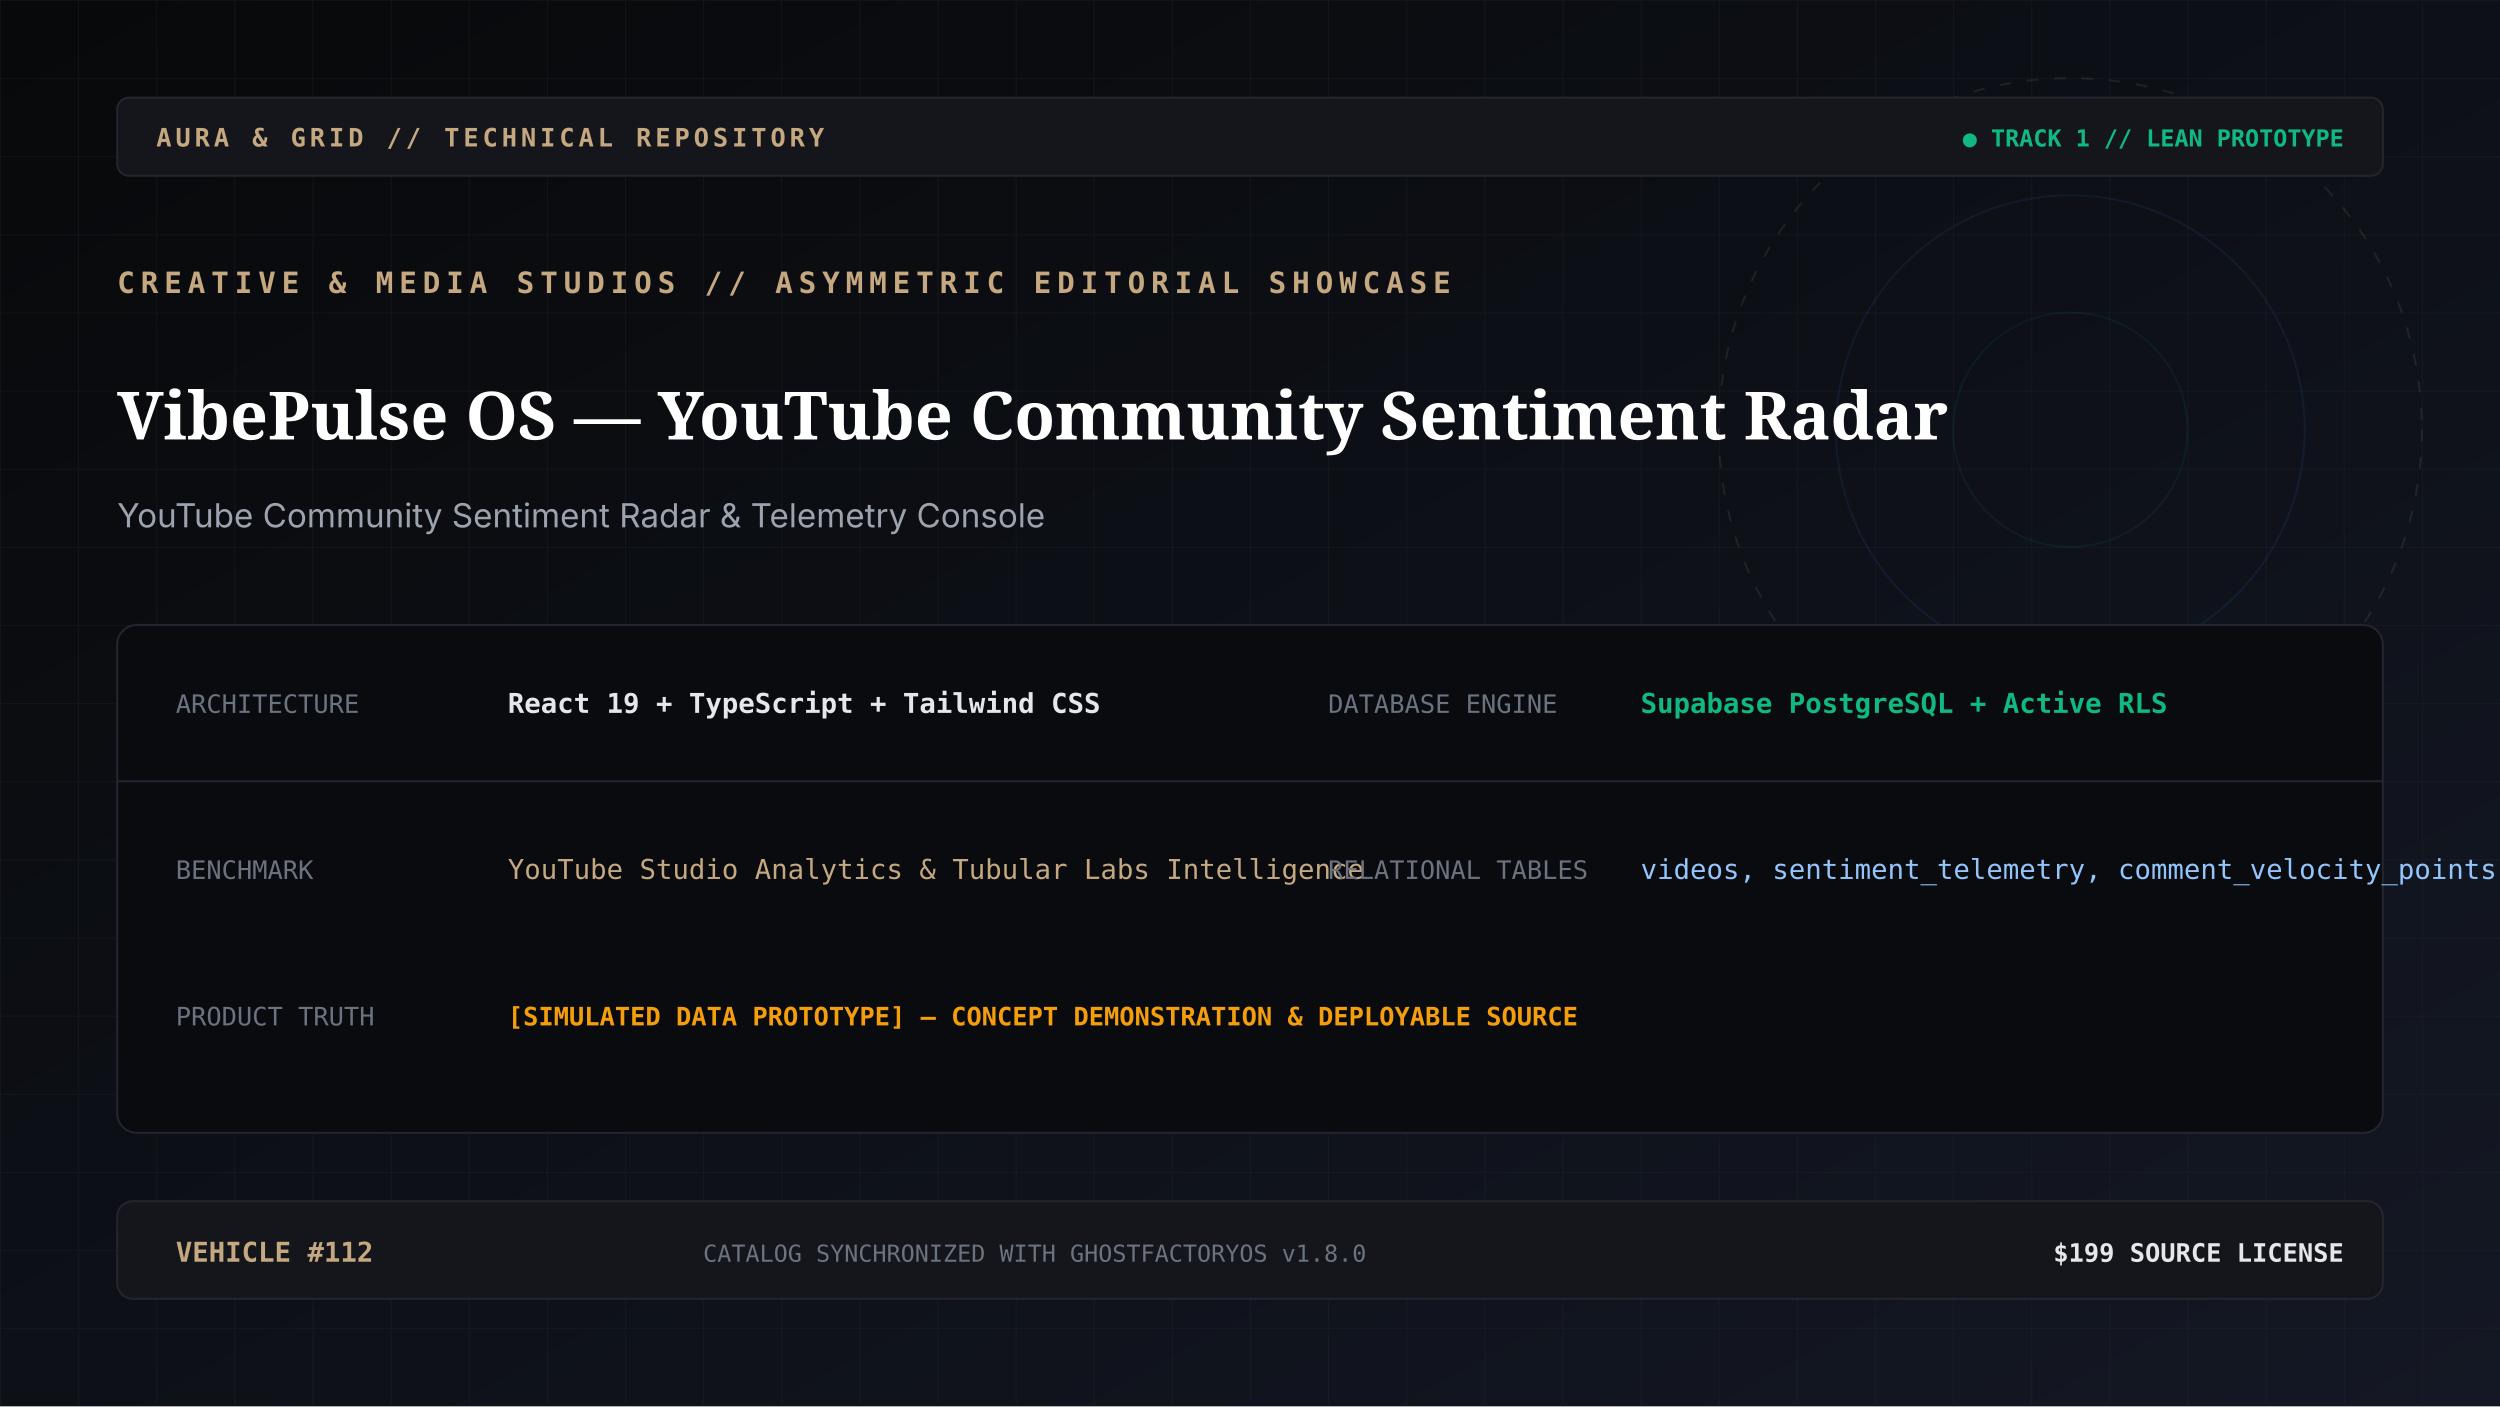
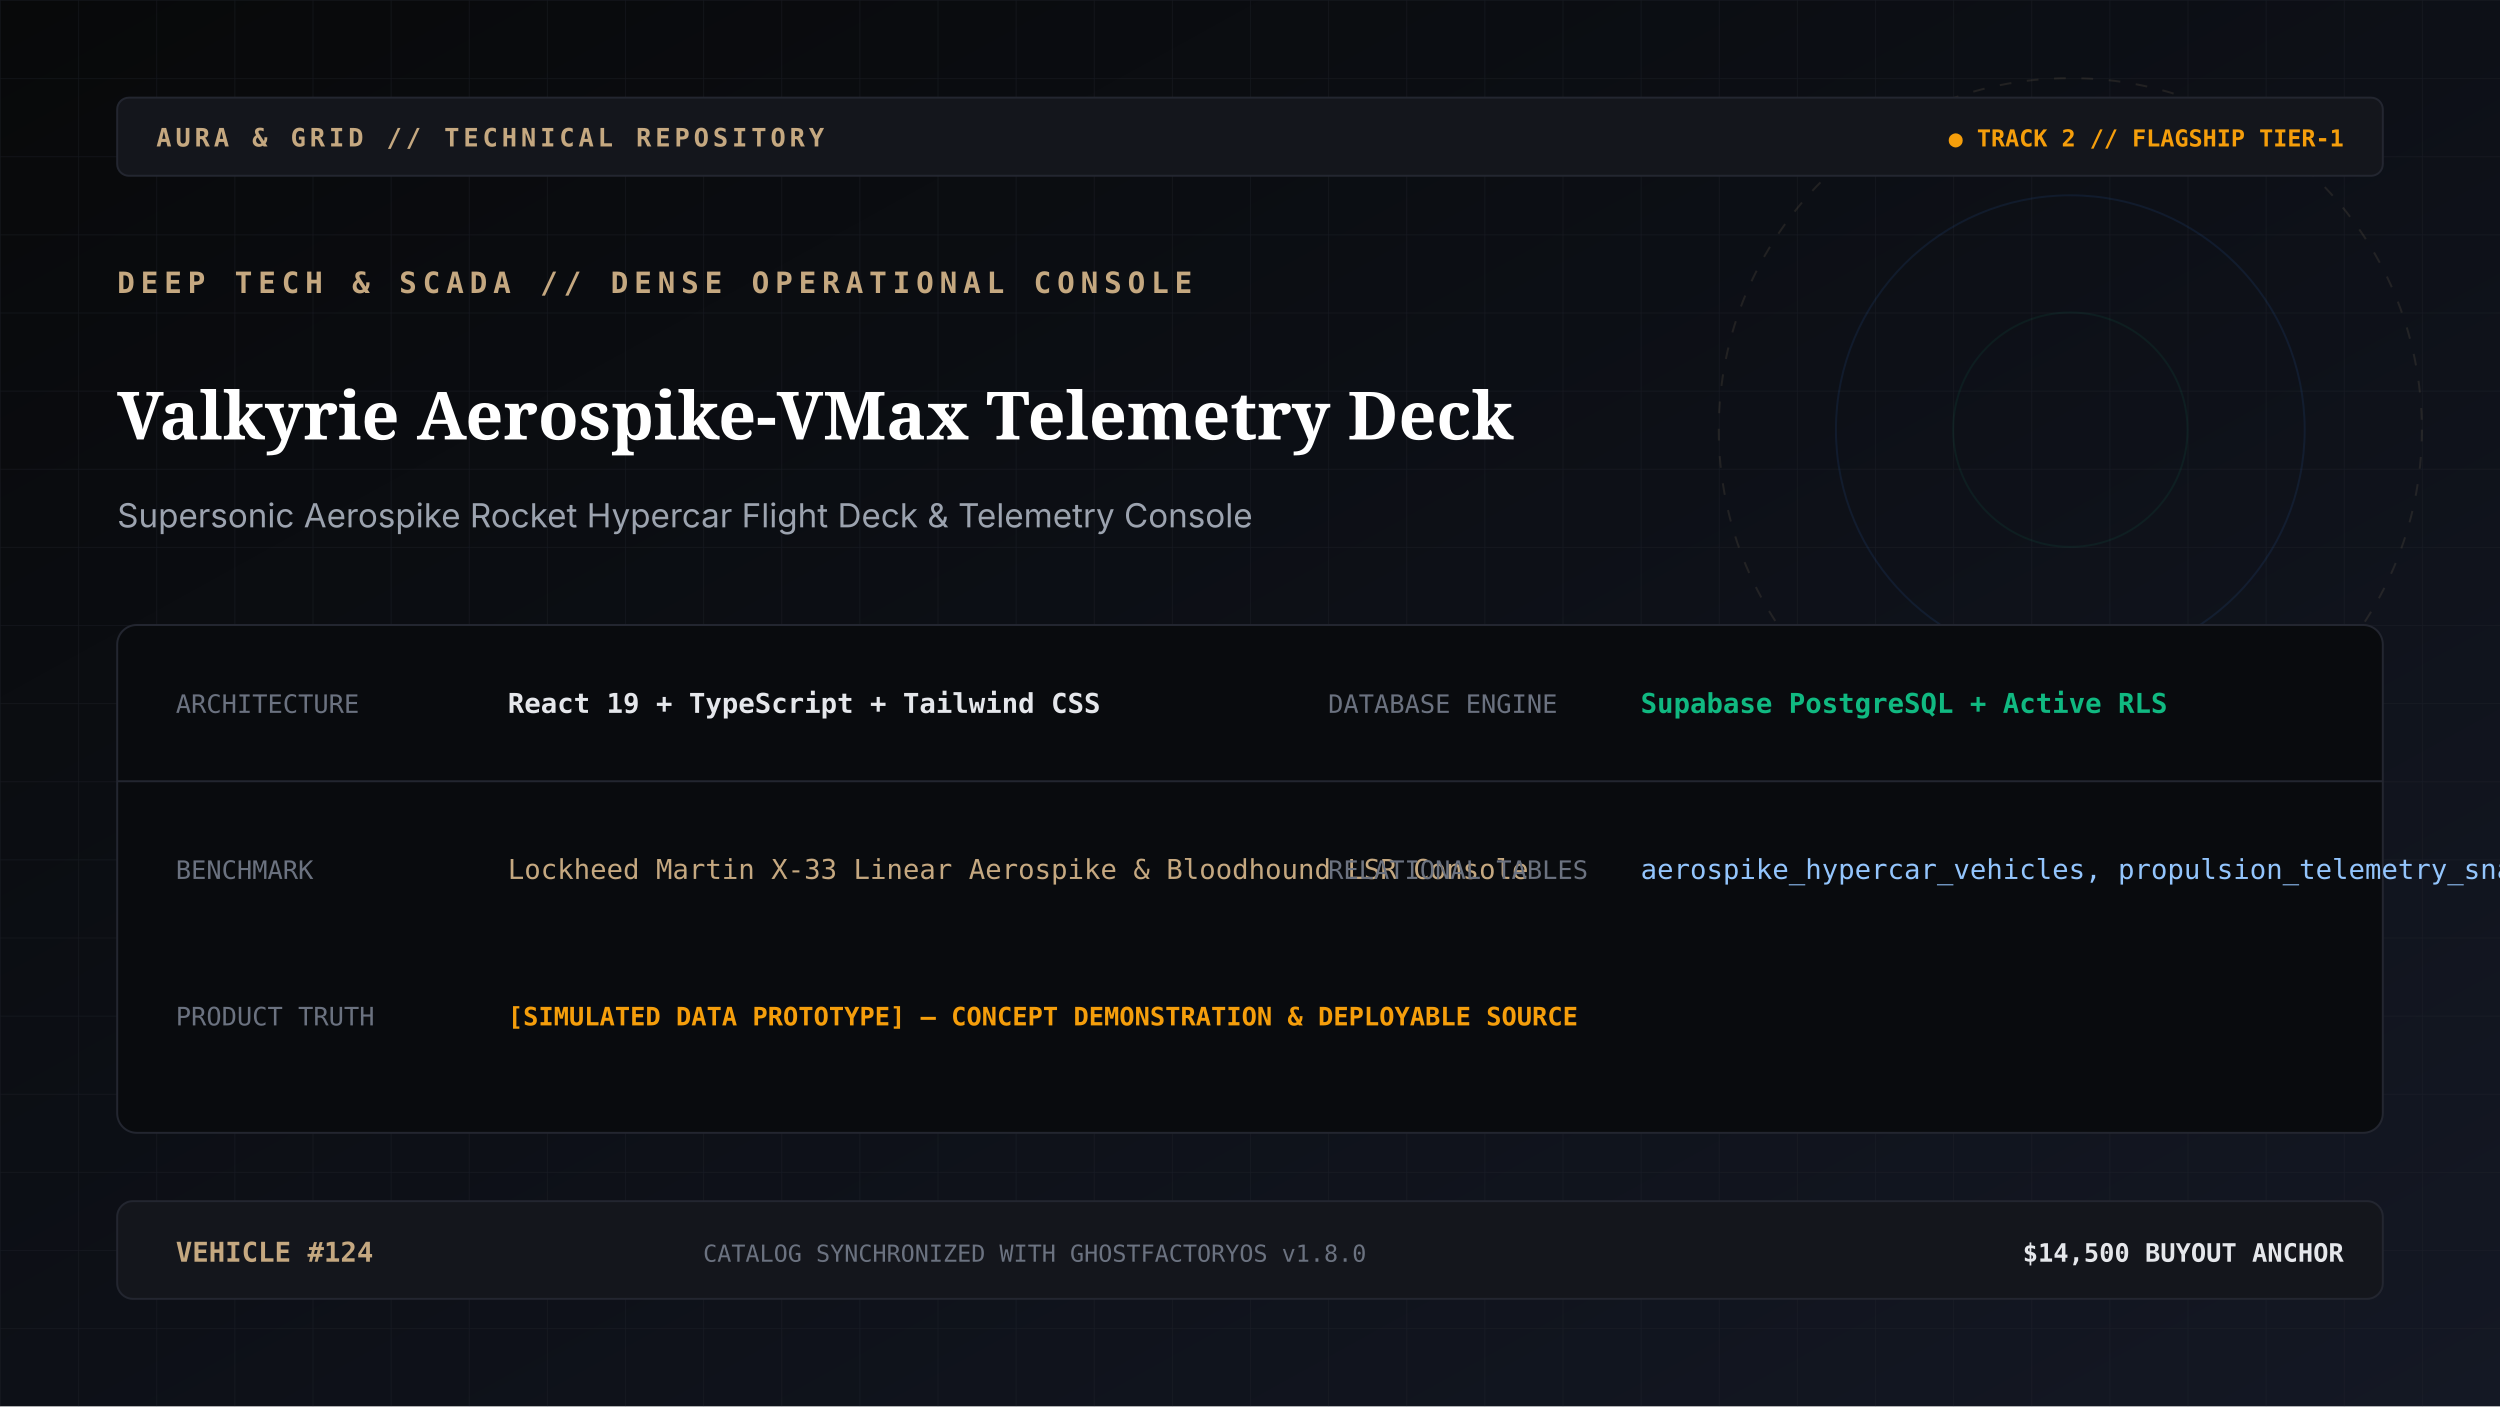
<svg xmlns="http://www.w3.org/2000/svg" width="1280" height="720" viewBox="0 0 1280 720">
  <defs>
-     <linearGradient id="bg-112" x1="0%" y1="0%" x2="100%" y2="100%">
+     <linearGradient id="bg-124" x1="0%" y1="0%" x2="100%" y2="100%">
      <stop offset="0%" stop-color="#08090A" />
      <stop offset="50%" stop-color="#0D1017" />
      <stop offset="100%" stop-color="#141824" />
    </linearGradient>
-     <pattern id="grid-112" width="40" height="40" patternUnits="userSpaceOnUse">
+     <pattern id="grid-124" width="40" height="40" patternUnits="userSpaceOnUse">
      <path d="M 40 0 L 0 0 0 40" fill="none" stroke="#232630" stroke-width="0.75" stroke-opacity="0.45" />
    </pattern>
  </defs>
-   <rect width="1280" height="720" fill="url(#bg-112)" />
-   <rect width="1280" height="720" fill="url(#grid-112)" />
+   <rect width="1280" height="720" fill="url(#bg-124)" />
+   <rect width="1280" height="720" fill="url(#grid-124)" />
  <circle cx="1060" cy="220" r="180" fill="none" stroke="#C5A880" stroke-width="1" stroke-opacity="0.12" stroke-dasharray="6 8" />
  <circle cx="1060" cy="220" r="120" fill="none" stroke="#3B82F6" stroke-width="1" stroke-opacity="0.1" />
  <circle cx="1060" cy="220" r="60" fill="none" stroke="#10B981" stroke-width="1" stroke-opacity="0.08" />
  <rect x="60" y="50" width="1160" height="40" fill="#14161C" rx="6" stroke="#232630" stroke-width="1" />
  <text x="80" y="75" fill="#C5A880" font-family="'JetBrains Mono', monospace" font-size="13" font-weight="600" letter-spacing="2">AURA &amp; GRID // TECHNICAL REPOSITORY</text>
-   <text x="1200" y="75" text-anchor="end" fill="#10B981" font-family="'JetBrains Mono', monospace" font-size="12" font-weight="bold">● TRACK 1 // LEAN PROTOTYPE</text>
-   <text x="60" y="150" fill="#C5A880" font-family="'JetBrains Mono', monospace" font-size="15" font-weight="bold" letter-spacing="3">CREATIVE &amp; MEDIA STUDIOS // ASYMMETRIC EDITORIAL SHOWCASE</text>
-   <text x="60" y="225" fill="#FFFFFF" font-family="'Playfair Display', Georgia, serif" font-size="34" font-weight="bold">VibePulse OS — YouTube Community Sentiment Radar</text>
-   <text x="60" y="270" fill="#9CA3AF" font-family="'Inter', sans-serif" font-size="17">YouTube Community Sentiment Radar &amp; Telemetry Console</text>
+   <text x="1200" y="75" text-anchor="end" fill="#F59E0B" font-family="'JetBrains Mono', monospace" font-size="12" font-weight="bold">● TRACK 2 // FLAGSHIP TIER-1</text>
+   <text x="60" y="150" fill="#C5A880" font-family="'JetBrains Mono', monospace" font-size="15" font-weight="bold" letter-spacing="3">DEEP TECH &amp; SCADA // DENSE OPERATIONAL CONSOLE</text>
+   <text x="60" y="225" fill="#FFFFFF" font-family="'Playfair Display', Georgia, serif" font-size="34" font-weight="bold">Valkyrie Aerospike-VMax Telemetry Deck</text>
+   <text x="60" y="270" fill="#9CA3AF" font-family="'Inter', sans-serif" font-size="17">Supersonic Aerospike Rocket Hypercar Flight Deck &amp; Telemetry Console</text>
  <rect x="60" y="320" width="1160" height="260" fill="#090B0E" rx="10" stroke="#232630" stroke-width="1" />
  <line x1="60" y1="400" x2="1220" y2="400" stroke="#232630" stroke-width="1" />
  <text x="90" y="365" fill="#6B7280" font-family="'JetBrains Mono', monospace" font-size="13">ARCHITECTURE</text>
  <text x="260" y="365" fill="#E5E7EB" font-family="'JetBrains Mono', monospace" font-size="14" font-weight="bold">React 19 + TypeScript + Tailwind CSS</text>
  <text x="680" y="365" fill="#6B7280" font-family="'JetBrains Mono', monospace" font-size="13">DATABASE ENGINE</text>
  <text x="840" y="365" fill="#10B981" font-family="'JetBrains Mono', monospace" font-size="14" font-weight="bold">Supabase PostgreSQL + Active RLS</text>
  <text x="90" y="450" fill="#6B7280" font-family="'JetBrains Mono', monospace" font-size="13">BENCHMARK</text>
-   <text x="260" y="450" fill="#C5A880" font-family="'JetBrains Mono', monospace" font-size="14">YouTube Studio Analytics &amp; Tubular Labs Intelligence</text>
+   <text x="260" y="450" fill="#C5A880" font-family="'JetBrains Mono', monospace" font-size="14">Lockheed Martin X-33 Linear Aerospike &amp; Bloodhound LSR Console</text>
  <text x="680" y="450" fill="#6B7280" font-family="'JetBrains Mono', monospace" font-size="13">RELATIONAL TABLES</text>
-   <text x="840" y="450" fill="#93C5FD" font-family="'JetBrains Mono', monospace" font-size="14">videos, sentiment_telemetry, comment_velocity_points, mined_comments</text>
+   <text x="840" y="450" fill="#93C5FD" font-family="'JetBrains Mono', monospace" font-size="14">aerospike_hypercar_vehicles, propulsion_telemetry_snapshots, cryo_propellant_logs, velocity_run_records</text>
  <text x="90" y="525" fill="#6B7280" font-family="'JetBrains Mono', monospace" font-size="13">PRODUCT TRUTH</text>
  <text x="260" y="525" fill="#F59E0B" font-family="'JetBrains Mono', monospace" font-size="13" font-weight="600">[SIMULATED DATA PROTOTYPE] — CONCEPT DEMONSTRATION &amp; DEPLOYABLE SOURCE</text>
  <rect x="60" y="615" width="1160" height="50" fill="#14161C" rx="8" stroke="#232630" stroke-width="1" />
-   <text x="90" y="646" fill="#C5A880" font-family="'JetBrains Mono', monospace" font-size="14" font-weight="bold">VEHICLE #112</text>
+   <text x="90" y="646" fill="#C5A880" font-family="'JetBrains Mono', monospace" font-size="14" font-weight="bold">VEHICLE #124</text>
  <text x="360" y="646" fill="#6B7280" font-family="'JetBrains Mono', monospace" font-size="12">CATALOG SYNCHRONIZED WITH GHOSTFACTORYOS v1.8.0</text>
-   <text x="1200" y="646" text-anchor="end" fill="#E5E7EB" font-family="'JetBrains Mono', monospace" font-size="13" font-weight="bold">$199 SOURCE LICENSE</text>
+   <text x="1200" y="646" text-anchor="end" fill="#E5E7EB" font-family="'JetBrains Mono', monospace" font-size="13" font-weight="bold">$14,500 BUYOUT ANCHOR</text>
</svg>
